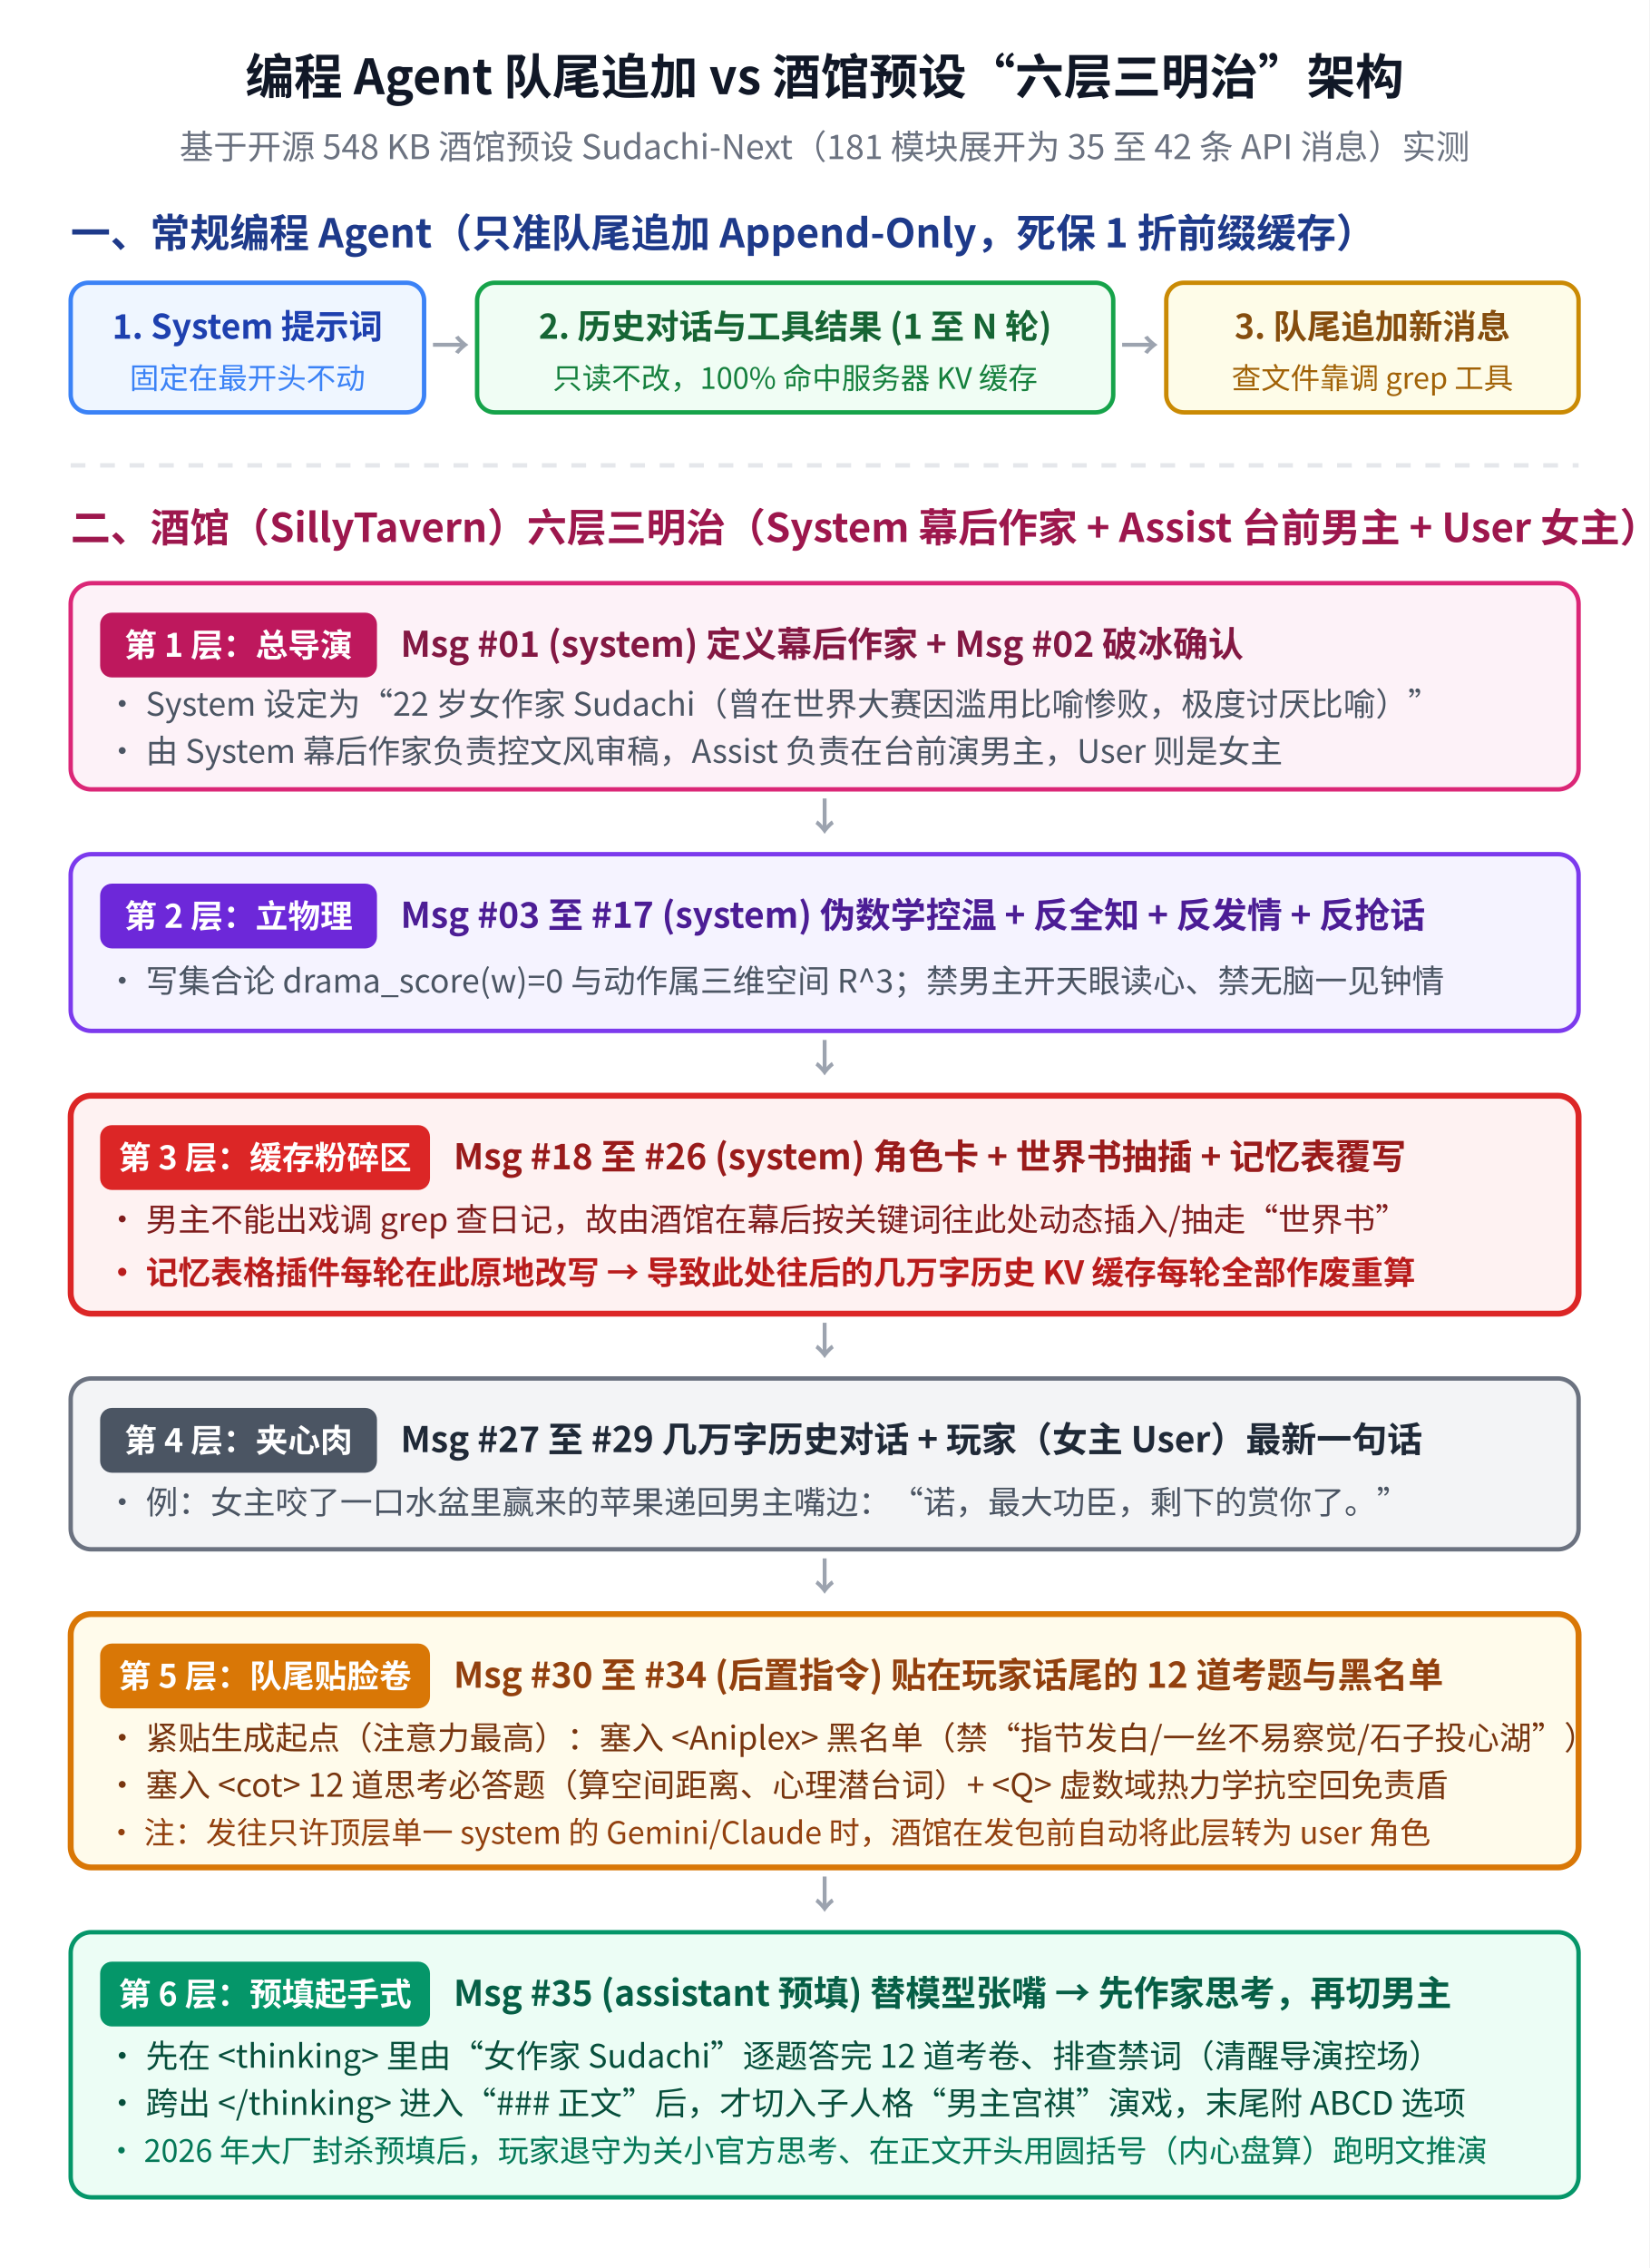
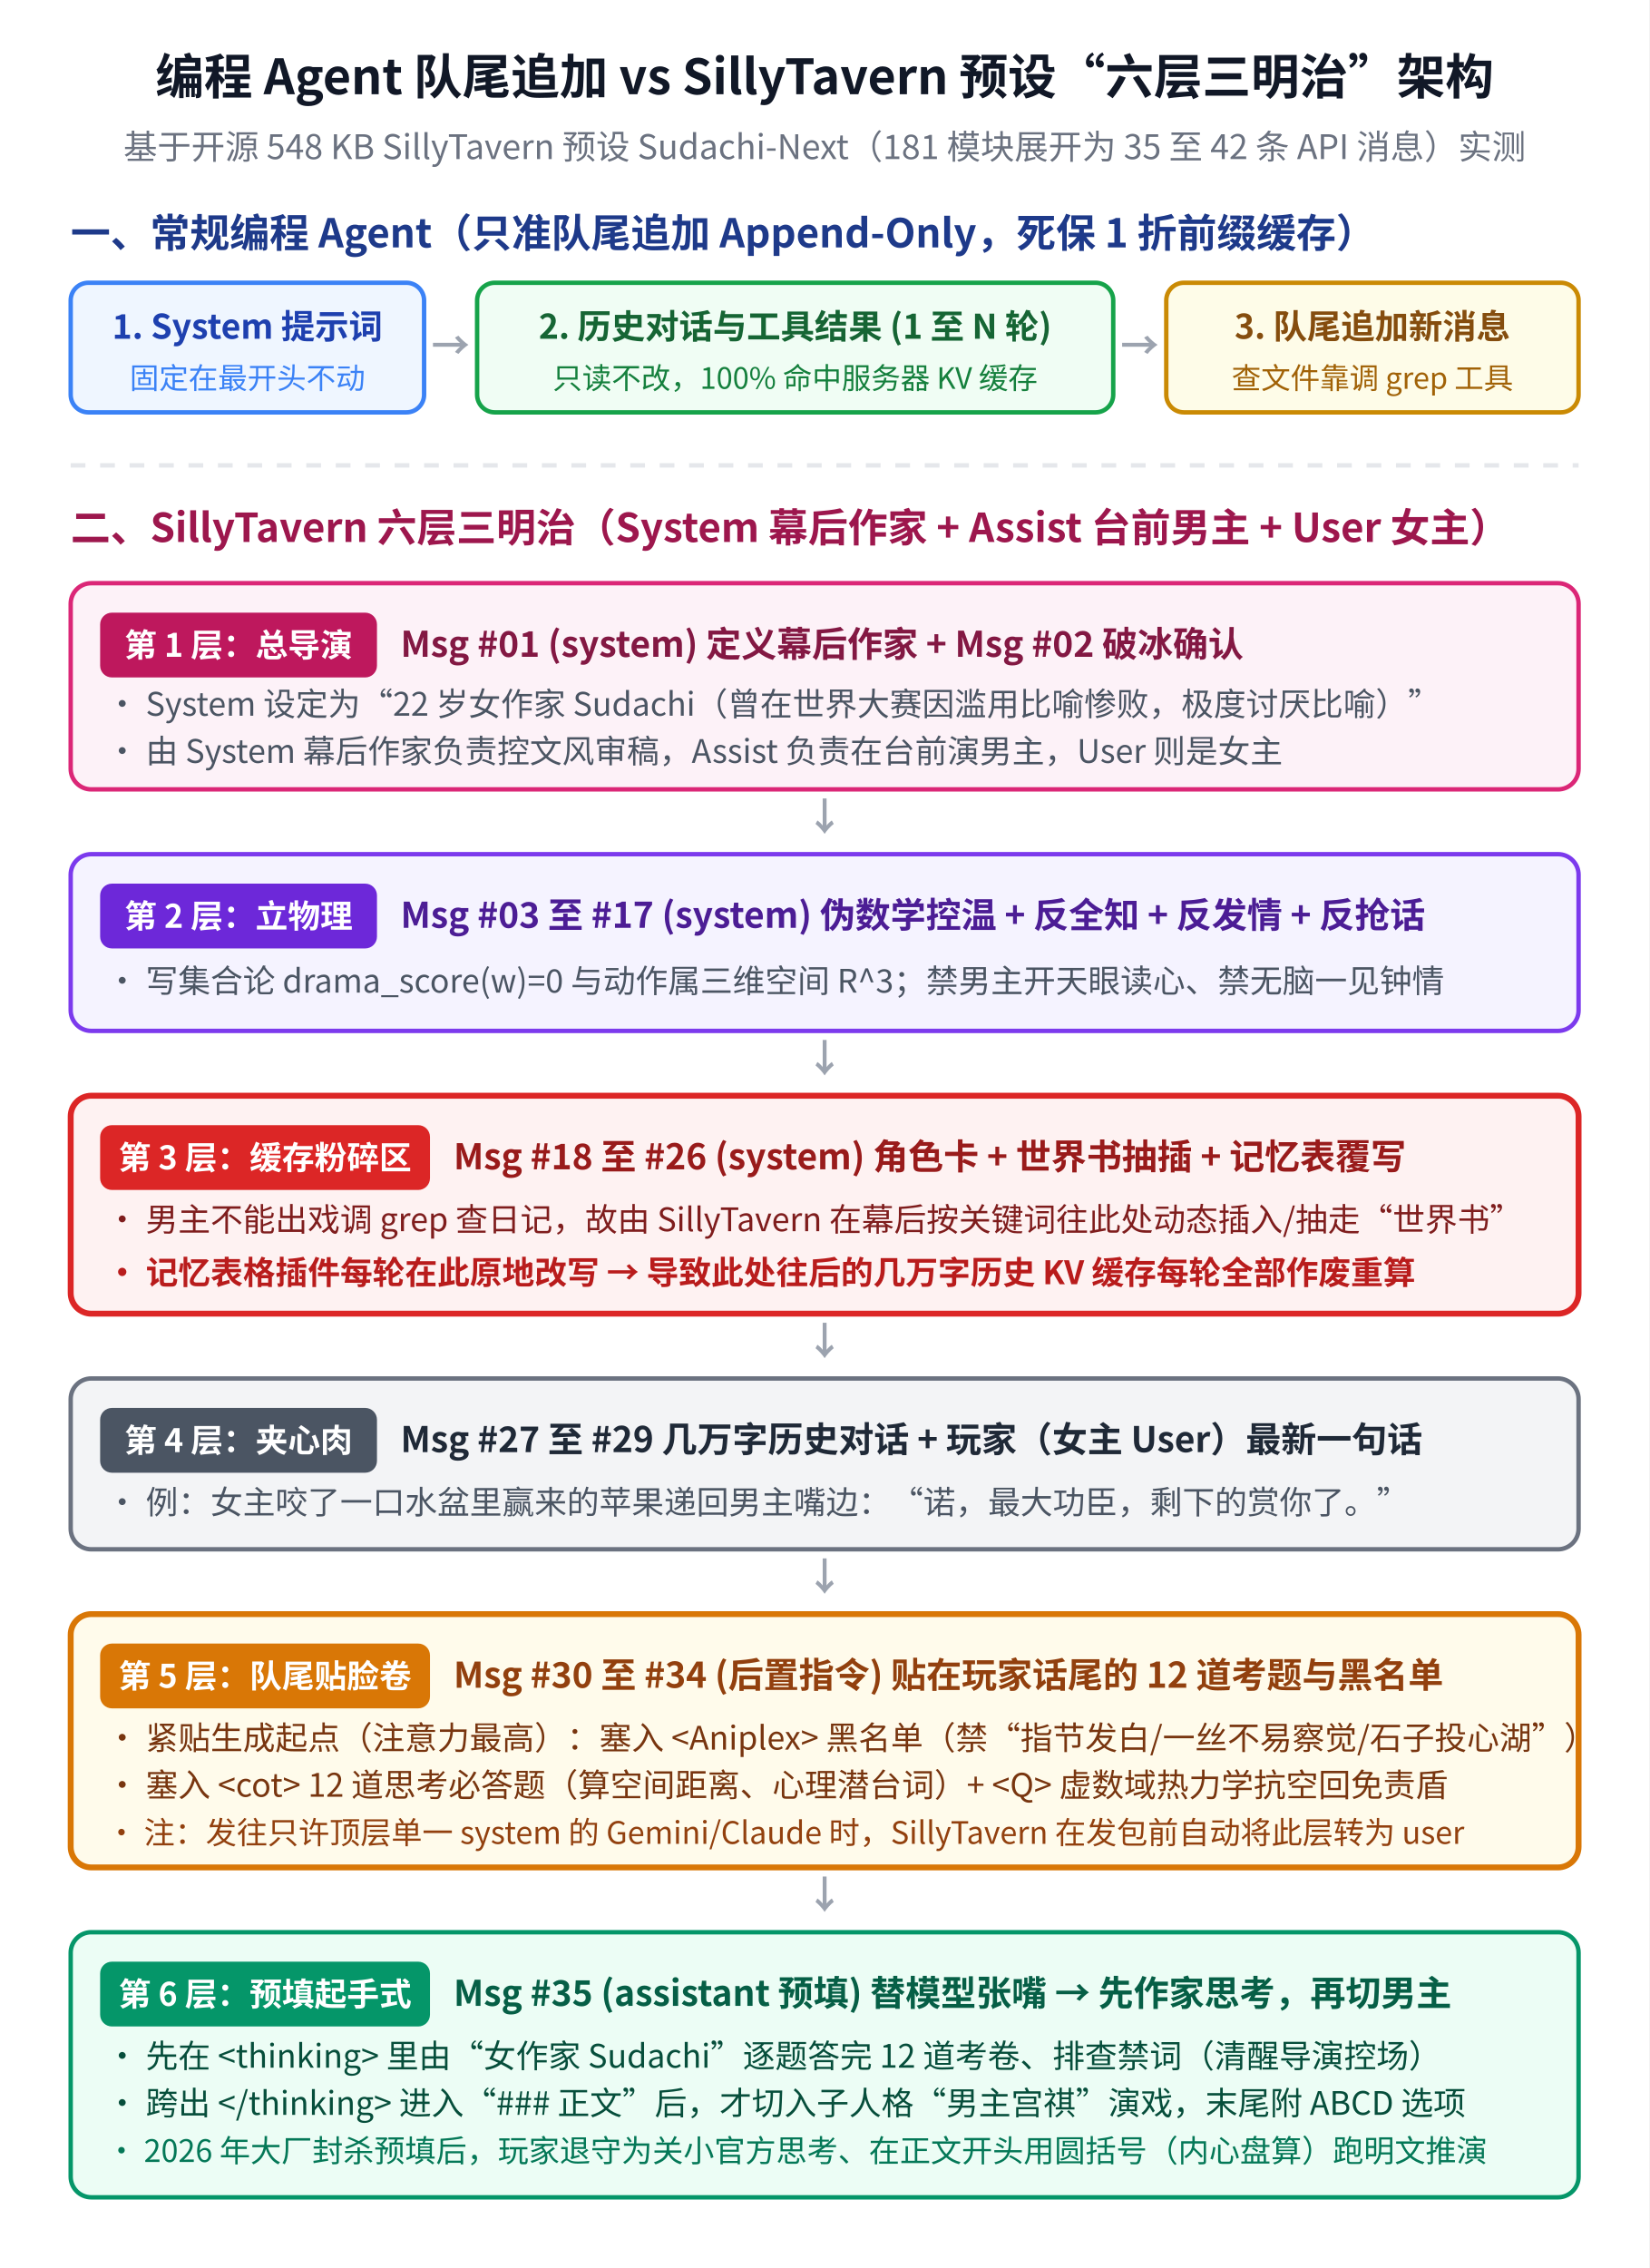
<svg xmlns="http://www.w3.org/2000/svg" viewBox="0 0 560 770" width="560" height="770" font-family="'WenQuanYi Micro Hei','Noto Sans CJK SC',sans-serif">
  <rect width="560" height="770" fill="#ffffff" />
-   <text x="280" y="32" text-anchor="middle" font-size="16.5" font-weight="bold" fill="#111827">编程 Agent 队尾追加 vs 酒馆预设“六层三明治”架构</text>
-   <text x="280" y="54" text-anchor="middle" font-size="11.5" fill="#6b7280">基于开源 548 KB 酒馆预设 Sudachi-Next（181 模块展开为 35 至 42 条 API 消息）实测</text>
+   <text x="280" y="32" text-anchor="middle" font-size="16.5" font-weight="bold" fill="#111827">编程 Agent 队尾追加 vs SillyTavern 预设“六层三明治”架构</text>
+   <text x="280" y="54" text-anchor="middle" font-size="11.5" fill="#6b7280">基于开源 548 KB SillyTavern 预设 Sudachi-Next（181 模块展开为 35 至 42 条 API 消息）实测</text>
  <text x="24" y="84" font-size="13.5" font-weight="bold" fill="#1e3a8a">一、常规编程 Agent（只准队尾追加 Append-Only，死保 1 折前缀缓存）</text>
  <rect x="24" y="96" width="120" height="44" rx="6" fill="#eff6ff" stroke="#3b82f6" stroke-width="1.5" />
  <text x="84" y="115" text-anchor="middle" font-size="11.5" font-weight="bold" fill="#1e40af">1. System 提示词</text>
  <text x="84" y="132" text-anchor="middle" font-size="10" fill="#3b82f6">固定在最开头不动</text>
  <text x="153" y="122" text-anchor="middle" font-size="13" font-weight="bold" fill="#9ca3af">→</text>
  <rect x="162" y="96" width="216" height="44" rx="6" fill="#f0fdf4" stroke="#16a34a" stroke-width="1.5" />
  <text x="270" y="115" text-anchor="middle" font-size="11.5" font-weight="bold" fill="#166534">2. 历史对话与工具结果 (1 至 N 轮)</text>
  <text x="270" y="132" text-anchor="middle" font-size="10" fill="#15803d">只读不改，100% 命中服务器 KV 缓存</text>
  <text x="387" y="122" text-anchor="middle" font-size="13" font-weight="bold" fill="#9ca3af">→</text>
  <rect x="396" y="96" width="140" height="44" rx="6" fill="#fefce8" stroke="#ca8a04" stroke-width="1.5" />
  <text x="466" y="115" text-anchor="middle" font-size="11.5" font-weight="bold" fill="#854d0e">3. 队尾追加新消息</text>
  <text x="466" y="132" text-anchor="middle" font-size="10" fill="#a16207">查文件靠调 grep 工具</text>
  <line x1="24" y1="158" x2="536" y2="158" stroke="#e5e7eb" stroke-width="1.5" stroke-dasharray="5,5" />
-   <text x="24" y="184" font-size="13.5" font-weight="bold" fill="#9d174d">二、酒馆（SillyTavern）六层三明治（System 幕后作家 + Assist 台前男主 + User 女主）</text>
+   <text x="24" y="184" font-size="13.5" font-weight="bold" fill="#9d174d">二、SillyTavern 六层三明治（System 幕后作家 + Assist 台前男主 + User 女主）</text>
  <rect x="24" y="198" width="512" height="70" rx="7" fill="#fdf2f8" stroke="#db2777" stroke-width="1.5" />
  <rect x="34" y="208" width="94" height="22" rx="4" fill="#be185d" />
  <text x="81" y="223" text-anchor="middle" font-size="11" font-weight="bold" fill="#ffffff">第 1 层：总导演</text>
  <text x="136" y="223" font-size="12" font-weight="bold" fill="#831843">Msg #01 (system) 定义幕后作家 + Msg #02 破冰确认</text>
  <text x="36" y="243" font-size="11" fill="#4b5563">• System 设定为“22 岁女作家 Sudachi（曾在世界大赛因滥用比喻惨败，极度讨厌比喻）”</text>
  <text x="36" y="259" font-size="11" fill="#4b5563">• 由 System 幕后作家负责控文风审稿，Assist 负责在台前演男主，User 则是女主</text>
  <text x="280" y="282" text-anchor="middle" font-size="13" font-weight="bold" fill="#9ca3af">↓</text>
  <rect x="24" y="290" width="512" height="60" rx="7" fill="#f5f3ff" stroke="#7c3aed" stroke-width="1.5" />
  <rect x="34" y="300" width="94" height="22" rx="4" fill="#6d28d9" />
  <text x="81" y="315" text-anchor="middle" font-size="11" font-weight="bold" fill="#ffffff">第 2 层：立物理</text>
  <text x="136" y="315" font-size="12" font-weight="bold" fill="#4c1d95">Msg #03 至 #17 (system) 伪数学控温 + 反全知 + 反发情 + 反抢话</text>
  <text x="36" y="337" font-size="11" fill="#4b5563">• 写集合论 drama_score(w)=0 与动作属三维空间 R^3；禁男主开天眼读心、禁无脑一见钟情</text>
  <text x="280" y="364" text-anchor="middle" font-size="13" font-weight="bold" fill="#9ca3af">↓</text>
  <rect x="24" y="372" width="512" height="74" rx="7" fill="#fef2f2" stroke="#dc2626" stroke-width="2" />
  <rect x="34" y="382" width="112" height="22" rx="4" fill="#dc2626" />
  <text x="90" y="397" text-anchor="middle" font-size="11" font-weight="bold" fill="#ffffff">第 3 层：缓存粉碎区</text>
  <text x="154" y="397" font-size="12" font-weight="bold" fill="#991b1b">Msg #18 至 #26 (system) 角色卡 + 世界书抽插 + 记忆表覆写</text>
-   <text x="36" y="418" font-size="11" fill="#7f1d1d">• 男主不能出戏调 grep 查日记，故由酒馆在幕后按关键词往此处动态插入/抽走“世界书”</text>
+   <text x="36" y="418" font-size="11" fill="#7f1d1d">• 男主不能出戏调 grep 查日记，故由 SillyTavern 在幕后按关键词往此处动态插入/抽走“世界书”</text>
  <text x="36" y="436" font-size="11" font-weight="bold" fill="#b91c1c">• 记忆表格插件每轮在此原地改写 → 导致此处往后的几万字历史 KV 缓存每轮全部作废重算</text>
  <text x="280" y="460" text-anchor="middle" font-size="13" font-weight="bold" fill="#9ca3af">↓</text>
  <rect x="24" y="468" width="512" height="58" rx="7" fill="#f3f4f6" stroke="#6b7280" stroke-width="1.5" />
  <rect x="34" y="478" width="94" height="22" rx="4" fill="#4b5563" />
  <text x="81" y="493" text-anchor="middle" font-size="11" font-weight="bold" fill="#ffffff">第 4 层：夹心肉</text>
  <text x="136" y="493" font-size="12" font-weight="bold" fill="#1f2937">Msg #27 至 #29 几万字历史对话 + 玩家（女主 User）最新一句话</text>
  <text x="36" y="514" font-size="11" fill="#4b5563">• 例：女主咬了一口水盆里赢来的苹果递回男主嘴边：“诺，最大功臣，剩下的赏你了。”</text>
  <text x="280" y="540" text-anchor="middle" font-size="13" font-weight="bold" fill="#9ca3af">↓</text>
  <rect x="24" y="548" width="512" height="86" rx="7" fill="#fffbeb" stroke="#d97706" stroke-width="2" />
  <rect x="34" y="558" width="112" height="22" rx="4" fill="#d97706" />
  <text x="90" y="573" text-anchor="middle" font-size="11" font-weight="bold" fill="#ffffff">第 5 层：队尾贴脸卷</text>
  <text x="154" y="573" font-size="12" font-weight="bold" fill="#92400e">Msg #30 至 #34 (后置指令) 贴在玩家话尾的 12 道考题与黑名单</text>
  <text x="36" y="594" font-size="11" fill="#78350f">• 紧贴生成起点（注意力最高）：塞入 &lt;Aniplex&gt; 黑名单（禁“指节发白/一丝不易察觉/石子投心湖”）</text>
  <text x="36" y="610" font-size="11" fill="#78350f">• 塞入 &lt;cot&gt; 12 道思考必答题（算空间距离、心理潜台词）+ &lt;Q&gt; 虚数域热力学抗空回免责盾</text>
-   <text x="36" y="626" font-size="10.5" fill="#92400e">• 注：发往只许顶层单一 system 的 Gemini/Claude 时，酒馆在发包前自动将此层转为 user 角色</text>
+   <text x="36" y="626" font-size="10.5" fill="#92400e">• 注：发往只许顶层单一 system 的 Gemini/Claude 时，SillyTavern 在发包前自动将此层转为 user</text>
  <text x="280" y="648" text-anchor="middle" font-size="13" font-weight="bold" fill="#9ca3af">↓</text>
  <rect x="24" y="656" width="512" height="90" rx="7" fill="#ecfdf5" stroke="#059669" stroke-width="1.5" />
  <rect x="34" y="666" width="112" height="22" rx="4" fill="#059669" />
  <text x="90" y="681" text-anchor="middle" font-size="11" font-weight="bold" fill="#ffffff">第 6 层：预填起手式</text>
  <text x="154" y="681" font-size="12" font-weight="bold" fill="#065f46">Msg #35 (assistant 预填) 替模型张嘴 → 先作家思考，再切男主</text>
  <text x="36" y="702" font-size="11" fill="#064e3b">• 先在 &lt;thinking&gt; 里由“女作家 Sudachi”逐题答完 12 道考卷、排查禁词（清醒导演控场）</text>
  <text x="36" y="718" font-size="11" fill="#064e3b">• 跨出 &lt;/thinking&gt; 进入“### 正文”后，才切入子人格“男主宫祺”演戏，末尾附 ABCD 选项</text>
  <text x="36" y="734" font-size="10.5" fill="#047857">• 2026 年大厂封杀预填后，玩家退守为关小官方思考、在正文开头用圆括号（内心盘算）跑明文推演</text>
</svg>
